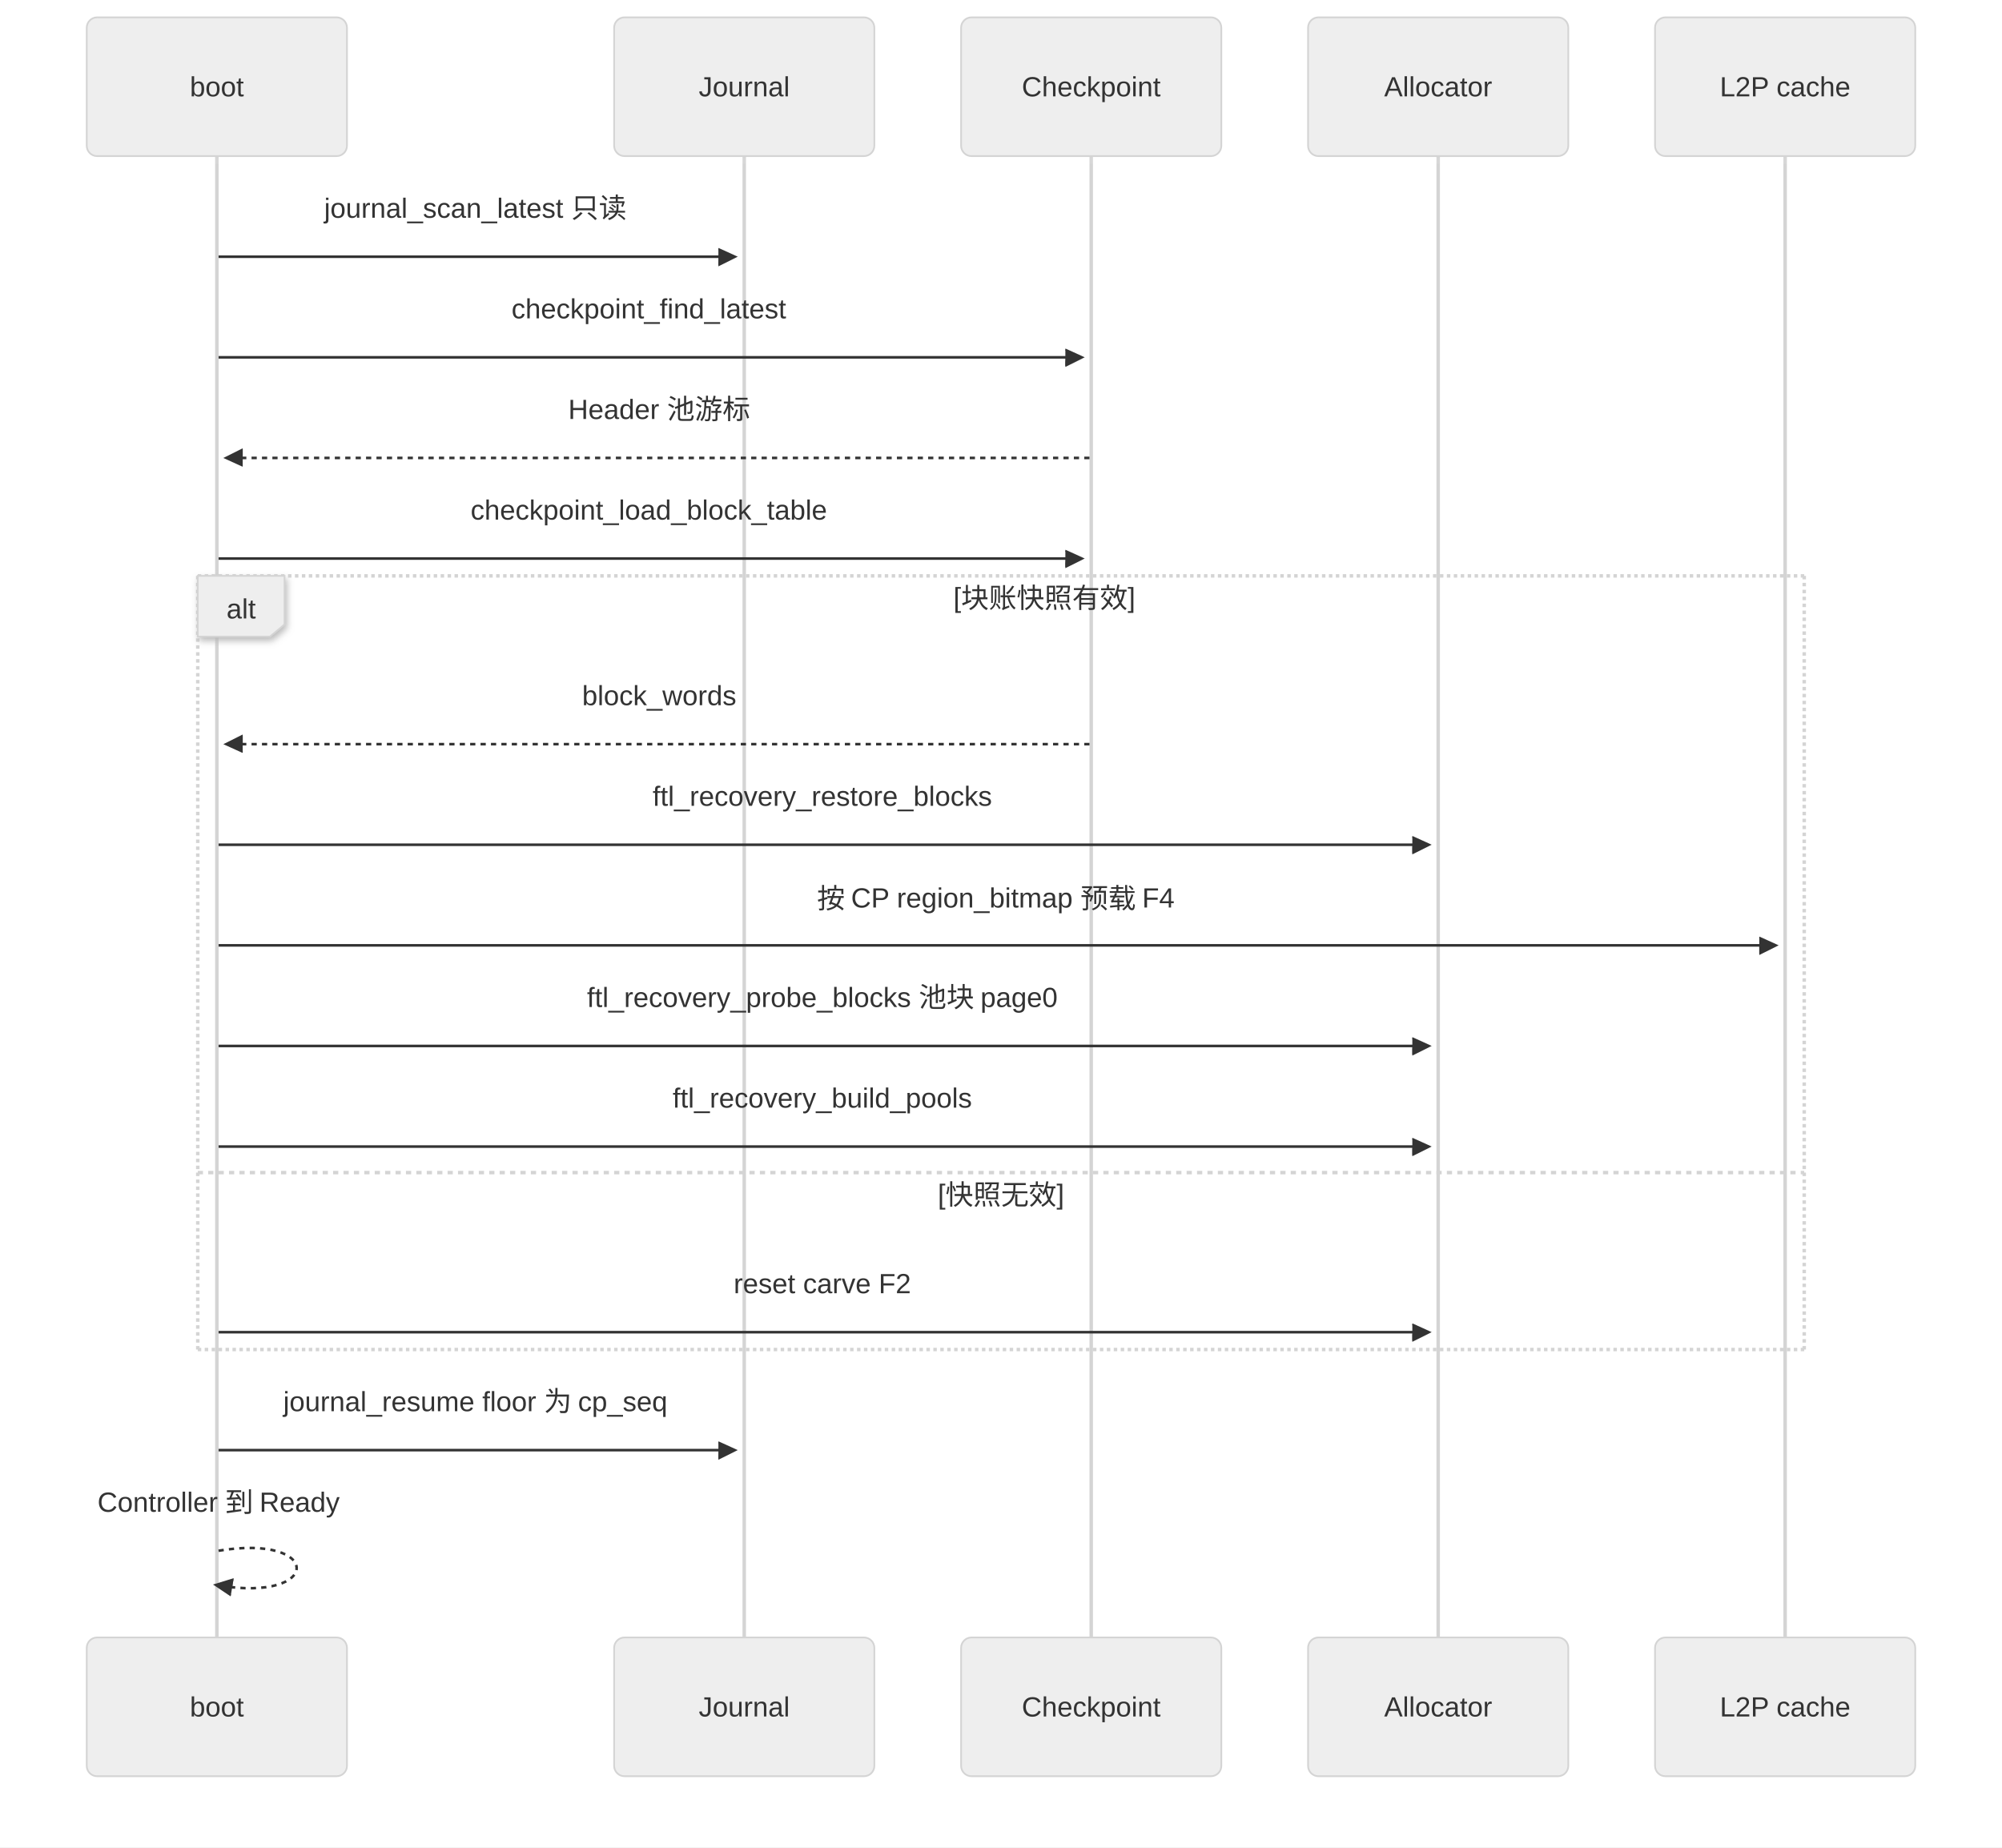
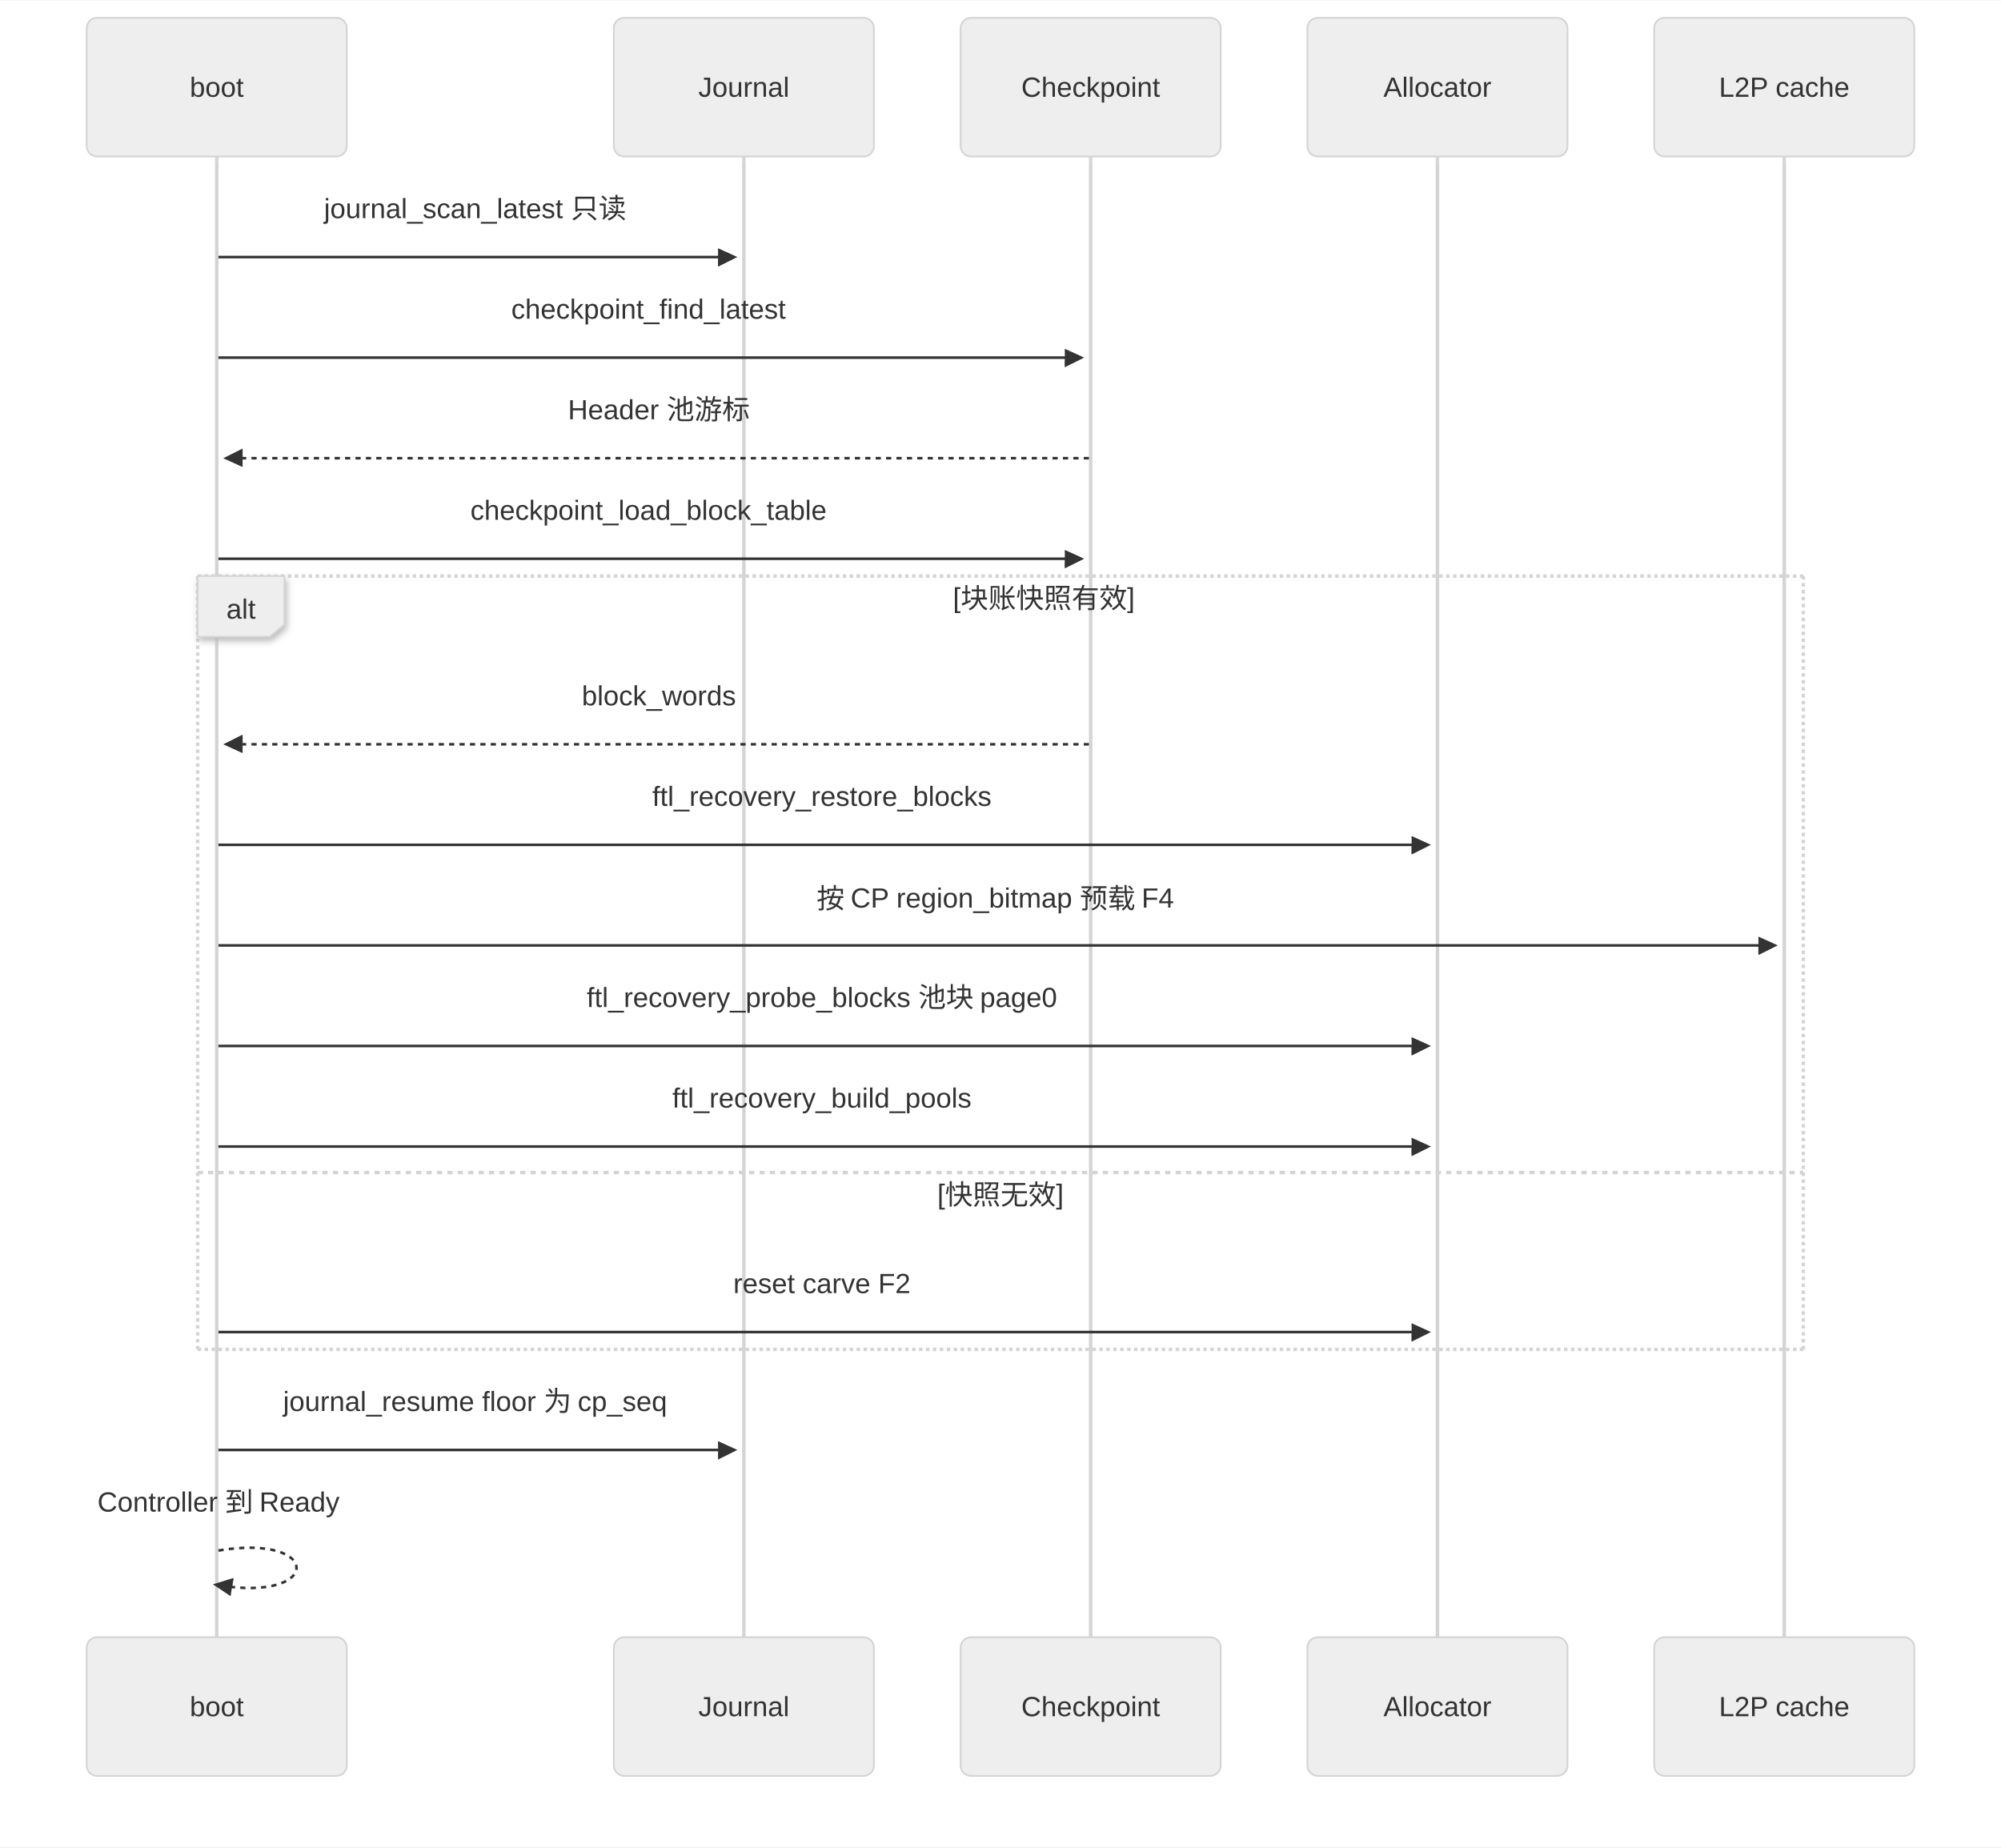
- <svg xmlns="http://www.w3.org/2000/svg" id="d19" width="100%" style="max-width: 1154px;" viewBox="-50 -10 1154 1065" role="graphics-document document" aria-roledescription="sequence">
+ <svg xmlns="http://www.w3.org/2000/svg" id="d19" width="900" height="831" viewBox="-50 -10 1154 1065" role="graphics-document document" aria-roledescription="sequence">
  <rect x="-50" y="-10" width="1154" height="1065" fill="#ffffff" />
  <g>
    <rect x="904" y="934" fill="#eaeaea" stroke="#666" width="150" height="80" name="L" rx="6" ry="6" class="actor actor-bottom" data-look="neo" filter="url(#d19-drop-shadow)" />
    <text x="979" y="974" dominant-baseline="central" alignment-baseline="central" class="actor actor-box" style="text-anchor: middle; font-size: 16px; font-weight: 400;">
      <tspan x="979" dy="0">L2P cache</tspan>
    </text>
  </g>
  <g>
    <rect x="704" y="934" fill="#eaeaea" stroke="#666" width="150" height="80" name="A" rx="6" ry="6" class="actor actor-bottom" data-look="neo" filter="url(#d19-drop-shadow)" />
    <text x="779" y="974" dominant-baseline="central" alignment-baseline="central" class="actor actor-box" style="text-anchor: middle; font-size: 16px; font-weight: 400;">
      <tspan x="779" dy="0">Allocator</tspan>
    </text>
  </g>
  <g>
    <rect x="504" y="934" fill="#eaeaea" stroke="#666" width="150" height="80" name="C" rx="6" ry="6" class="actor actor-bottom" data-look="neo" filter="url(#d19-drop-shadow)" />
    <text x="579" y="974" dominant-baseline="central" alignment-baseline="central" class="actor actor-box" style="text-anchor: middle; font-size: 16px; font-weight: 400;">
      <tspan x="579" dy="0">Checkpoint</tspan>
    </text>
  </g>
  <g>
    <rect x="304" y="934" fill="#eaeaea" stroke="#666" width="150" height="80" name="J" rx="6" ry="6" class="actor actor-bottom" data-look="neo" filter="url(#d19-drop-shadow)" />
    <text x="379" y="974" dominant-baseline="central" alignment-baseline="central" class="actor actor-box" style="text-anchor: middle; font-size: 16px; font-weight: 400;">
      <tspan x="379" dy="0">Journal</tspan>
    </text>
  </g>
  <g>
    <rect x="0" y="934" fill="#eaeaea" stroke="#666" width="150" height="80" name="B" rx="6" ry="6" class="actor actor-bottom" data-look="neo" filter="url(#d19-drop-shadow)" />
    <text x="75" y="974" dominant-baseline="central" alignment-baseline="central" class="actor actor-box" style="text-anchor: middle; font-size: 16px; font-weight: 400;">
      <tspan x="75" dy="0">boot</tspan>
    </text>
  </g>
  <g>
    <line id="actor4" x1="979" y1="80" x2="979" y2="934" class="actor-line 200" stroke-width="0.5px" stroke="#999" name="L" data-et="life-line" data-id="L" />
    <g id="root-4" data-look="neo" data-et="participant" data-type="participant" data-id="L">
      <rect x="904" y="0" fill="#eaeaea" stroke="#666" width="150" height="80" name="L" rx="6" ry="6" class="actor actor-top" data-look="neo" filter="url(#d19-drop-shadow)" />
      <text x="979" y="40" dominant-baseline="central" alignment-baseline="central" class="actor actor-box" style="text-anchor: middle; font-size: 16px; font-weight: 400;">
        <tspan x="979" dy="0">L2P cache</tspan>
      </text>
    </g>
  </g>
  <g>
    <line id="actor3" x1="779" y1="80" x2="779" y2="934" class="actor-line 200" stroke-width="0.5px" stroke="#999" name="A" data-et="life-line" data-id="A" />
    <g id="root-3" data-look="neo" data-et="participant" data-type="participant" data-id="A">
      <rect x="704" y="0" fill="#eaeaea" stroke="#666" width="150" height="80" name="A" rx="6" ry="6" class="actor actor-top" data-look="neo" filter="url(#d19-drop-shadow)" />
      <text x="779" y="40" dominant-baseline="central" alignment-baseline="central" class="actor actor-box" style="text-anchor: middle; font-size: 16px; font-weight: 400;">
        <tspan x="779" dy="0">Allocator</tspan>
      </text>
    </g>
  </g>
  <g>
    <line id="actor2" x1="579" y1="80" x2="579" y2="934" class="actor-line 200" stroke-width="0.5px" stroke="#999" name="C" data-et="life-line" data-id="C" />
    <g id="root-2" data-look="neo" data-et="participant" data-type="participant" data-id="C">
      <rect x="504" y="0" fill="#eaeaea" stroke="#666" width="150" height="80" name="C" rx="6" ry="6" class="actor actor-top" data-look="neo" filter="url(#d19-drop-shadow)" />
      <text x="579" y="40" dominant-baseline="central" alignment-baseline="central" class="actor actor-box" style="text-anchor: middle; font-size: 16px; font-weight: 400;">
        <tspan x="579" dy="0">Checkpoint</tspan>
      </text>
    </g>
  </g>
  <g>
    <line id="actor1" x1="379" y1="80" x2="379" y2="934" class="actor-line 200" stroke-width="0.5px" stroke="#999" name="J" data-et="life-line" data-id="J" />
    <g id="root-1" data-look="neo" data-et="participant" data-type="participant" data-id="J">
      <rect x="304" y="0" fill="#eaeaea" stroke="#666" width="150" height="80" name="J" rx="6" ry="6" class="actor actor-top" data-look="neo" filter="url(#d19-drop-shadow)" />
      <text x="379" y="40" dominant-baseline="central" alignment-baseline="central" class="actor actor-box" style="text-anchor: middle; font-size: 16px; font-weight: 400;">
        <tspan x="379" dy="0">Journal</tspan>
      </text>
    </g>
  </g>
  <g>
    <line id="actor0" x1="75" y1="80" x2="75" y2="934" class="actor-line 200" stroke-width="0.5px" stroke="#999" name="B" data-et="life-line" data-id="B" />
    <g id="root-0" data-look="neo" data-et="participant" data-type="participant" data-id="B">
      <rect x="0" y="0" fill="#eaeaea" stroke="#666" width="150" height="80" name="B" rx="6" ry="6" class="actor actor-top" data-look="neo" filter="url(#d19-drop-shadow)" />
      <text x="75" y="40" dominant-baseline="central" alignment-baseline="central" class="actor actor-box" style="text-anchor: middle; font-size: 16px; font-weight: 400;">
        <tspan x="75" dy="0">boot</tspan>
      </text>
    </g>
  </g>
  <style>#d19{font-family:"trebuchet ms",verdana,arial,sans-serif;font-size:16px;fill:#000000;}@keyframes edge-animation-frame{from{stroke-dashoffset:0;}}@keyframes dash{to{stroke-dashoffset:0;}}#d19 .edge-animation-slow{stroke-dasharray:9,5!important;stroke-dashoffset:900;animation:dash 50s linear infinite;stroke-linecap:round;}#d19 .edge-animation-fast{stroke-dasharray:9,5!important;stroke-dashoffset:900;animation:dash 20s linear infinite;stroke-linecap:round;}#d19 .error-icon{fill:#552222;}#d19 .error-text{fill:#552222;stroke:#552222;}#d19 .edge-thickness-normal{stroke-width:1px;}#d19 .edge-thickness-thick{stroke-width:3.5px;}#d19 .edge-pattern-solid{stroke-dasharray:0;}#d19 .edge-thickness-invisible{stroke-width:0;fill:none;}#d19 .edge-pattern-dashed{stroke-dasharray:3;}#d19 .edge-pattern-dotted{stroke-dasharray:2;}#d19 .marker{fill:#666;stroke:#666;}#d19 .marker.cross{stroke:#666;}#d19 svg{font-family:"trebuchet ms",verdana,arial,sans-serif;font-size:16px;}#d19 p{margin:0;}#d19 .actor{stroke:hsl(0, 0%, 83%);fill:#eee;stroke-width:1;}#d19 rect.actor.outer-path[data-look="neo"]{filter:drop-shadow( 1px 2px 2px rgba(185,185,185,1));}#d19 rect.note[data-look="neo"]{stroke:#999;fill:#666;filter:drop-shadow( 1px 2px 2px rgba(185,185,185,1));}#d19 text.actor&gt;tspan{fill:#333;stroke:none;}#d19 .actor-line{stroke:hsl(0, 0%, 83%);}#d19 .innerArc{stroke-width:1.5;stroke-dasharray:none;}#d19 .messageLine0{stroke-width:1.5;stroke-dasharray:none;stroke:#333;}#d19 .messageLine1{stroke-width:1.5;stroke-dasharray:2,2;stroke:#333;}#d19 [id$="-arrowhead"] path{fill:#333;stroke:#333;}#d19 .sequenceNumber{fill:white;}#d19 [id$="-sequencenumber"]{fill:#333;}#d19 [id$="-crosshead"] path{fill:#333;stroke:#333;}#d19 .messageText{fill:#333;stroke:none;}#d19 .labelBox{stroke:hsl(0, 0%, 83%);fill:#eee;filter:drop-shadow( 1px 2px 2px rgba(185,185,185,1));}#d19 .labelText,#d19 .labelText&gt;tspan{fill:#333;stroke:none;}#d19 .loopText,#d19 .loopText&gt;tspan{fill:#333;stroke:none;}#d19 .sectionTitle,#d19 .sectionTitle&gt;tspan{fill:#333;stroke:none;}#d19 .loopLine{stroke-width:2px;stroke-dasharray:2,2;stroke:hsl(0, 0%, 83%);fill:hsl(0, 0%, 83%);}#d19 .note{stroke:#999;fill:#666;}#d19 .noteText,#d19 .noteText&gt;tspan{fill:#fff;stroke:none;}#d19 .activation0{fill:#f4f4f4;stroke:#666;}#d19 .activation1{fill:#f4f4f4;stroke:#666;}#d19 .activation2{fill:#f4f4f4;stroke:#666;}#d19 .actorPopupMenu{position:absolute;}#d19 .actorPopupMenuPanel{position:absolute;fill:#eee;box-shadow:0px 8px 16px 0px rgba(0,0,0,0.2);filter:drop-shadow(3px 5px 2px rgb(0 0 0 / 0.4));}#d19 .actor-man circle,#d19 line{fill:#eee;stroke-width:2px;}#d19 g rect.rect{filter:drop-shadow( 1px 2px 2px rgba(185,185,185,1));stroke:#999;}#d19 .node .neo-node{stroke:#999;}#d19 [data-look="neo"].node rect,#d19 [data-look="neo"].cluster rect,#d19 [data-look="neo"].node polygon{stroke:url(#d19-gradient);filter:drop-shadow( 1px 2px 2px rgba(185,185,185,1));}#d19 [data-look="neo"].swimlane.cluster rect{filter:none;}#d19 [data-look="neo"].node path{stroke:url(#d19-gradient);stroke-width:1px;}#d19 [data-look="neo"].node .outer-path{filter:drop-shadow( 1px 2px 2px rgba(185,185,185,1));}#d19 [data-look="neo"].node .neo-line path{stroke:#999;filter:none;}#d19 [data-look="neo"].node circle{stroke:url(#d19-gradient);filter:drop-shadow( 1px 2px 2px rgba(185,185,185,1));}#d19 [data-look="neo"].node circle .state-start{fill:#000000;}#d19 [data-look="neo"].icon-shape .icon{fill:url(#d19-gradient);filter:drop-shadow( 1px 2px 2px rgba(185,185,185,1));}#d19 [data-look="neo"].icon-shape .icon-neo path{stroke:url(#d19-gradient);filter:drop-shadow( 1px 2px 2px rgba(185,185,185,1));}#d19 :root{--mermaid-font-family:"trebuchet ms",verdana,arial,sans-serif;}</style>
  <g />
  <defs>
    <symbol id="d19-computer" width="24" height="24">
      <path transform="scale(.5)" d="M2 2v13h20v-13h-20zm18 11h-16v-9h16v9zm-10.228 6l.466-1h3.524l.467 1h-4.457zm14.228 3h-24l2-6h2.104l-1.33 4h18.45l-1.297-4h2.073l2 6zm-5-10h-14v-7h14v7z" />
    </symbol>
  </defs>
  <defs>
    <symbol id="d19-database" fill-rule="evenodd" clip-rule="evenodd">
      <path transform="scale(.5)" d="M12.258.001l.256.004.255.005.253.008.251.01.249.012.247.015.246.016.242.019.241.02.239.023.236.024.233.027.231.028.229.031.225.032.223.034.22.036.217.038.214.04.211.041.208.043.205.045.201.046.198.048.194.05.191.051.187.053.183.054.18.056.175.057.172.059.168.06.163.061.16.063.155.064.15.066.074.033.073.033.071.034.07.034.069.035.068.035.067.035.066.035.064.036.064.036.062.036.06.036.06.037.058.037.058.037.055.038.055.038.053.038.052.038.051.039.05.039.048.039.047.039.045.04.044.04.043.04.041.04.04.041.039.041.037.041.036.041.034.041.033.042.032.042.03.042.029.042.027.042.026.043.024.043.023.043.021.043.02.043.018.044.017.043.015.044.013.044.012.044.011.045.009.044.007.045.006.045.004.045.002.045.001.045v17l-.001.045-.002.045-.004.045-.006.045-.007.045-.009.044-.011.045-.012.044-.013.044-.015.044-.017.043-.018.044-.02.043-.021.043-.023.043-.024.043-.026.043-.027.042-.029.042-.03.042-.032.042-.033.042-.034.041-.036.041-.037.041-.039.041-.04.041-.041.04-.043.04-.044.04-.045.04-.047.039-.048.039-.05.039-.051.039-.052.038-.053.038-.055.038-.055.038-.058.037-.058.037-.06.037-.06.036-.062.036-.064.036-.064.036-.066.035-.067.035-.068.035-.069.035-.07.034-.071.034-.073.033-.074.033-.15.066-.155.064-.16.063-.163.061-.168.06-.172.059-.175.057-.18.056-.183.054-.187.053-.191.051-.194.05-.198.048-.201.046-.205.045-.208.043-.211.041-.214.04-.217.038-.22.036-.223.034-.225.032-.229.031-.231.028-.233.027-.236.024-.239.023-.241.02-.242.019-.246.016-.247.015-.249.012-.251.01-.253.008-.255.005-.256.004-.258.001-.258-.001-.256-.004-.255-.005-.253-.008-.251-.01-.249-.012-.247-.015-.245-.016-.243-.019-.241-.02-.238-.023-.236-.024-.234-.027-.231-.028-.228-.031-.226-.032-.223-.034-.22-.036-.217-.038-.214-.04-.211-.041-.208-.043-.204-.045-.201-.046-.198-.048-.195-.05-.19-.051-.187-.053-.184-.054-.179-.056-.176-.057-.172-.059-.167-.06-.164-.061-.159-.063-.155-.064-.151-.066-.074-.033-.072-.033-.072-.034-.07-.034-.069-.035-.068-.035-.067-.035-.066-.035-.064-.036-.063-.036-.062-.036-.061-.036-.06-.037-.058-.037-.057-.037-.056-.038-.055-.038-.053-.038-.052-.038-.051-.039-.049-.039-.049-.039-.046-.039-.046-.04-.044-.04-.043-.04-.041-.04-.04-.041-.039-.041-.037-.041-.036-.041-.034-.041-.033-.042-.032-.042-.03-.042-.029-.042-.027-.042-.026-.043-.024-.043-.023-.043-.021-.043-.02-.043-.018-.044-.017-.043-.015-.044-.013-.044-.012-.044-.011-.045-.009-.044-.007-.045-.006-.045-.004-.045-.002-.045-.001-.045v-17l.001-.045.002-.045.004-.045.006-.045.007-.045.009-.044.011-.045.012-.044.013-.044.015-.044.017-.043.018-.044.02-.043.021-.043.023-.043.024-.043.026-.043.027-.042.029-.042.03-.042.032-.042.033-.042.034-.041.036-.041.037-.041.039-.041.04-.041.041-.04.043-.04.044-.04.046-.04.046-.039.049-.039.049-.039.051-.039.052-.038.053-.038.055-.038.056-.038.057-.037.058-.037.06-.037.061-.036.062-.036.063-.036.064-.036.066-.035.067-.035.068-.035.069-.035.07-.034.072-.034.072-.033.074-.033.151-.066.155-.064.159-.063.164-.061.167-.06.172-.059.176-.057.179-.056.184-.054.187-.053.19-.051.195-.05.198-.048.201-.046.204-.045.208-.043.211-.041.214-.04.217-.038.22-.036.223-.034.226-.032.228-.031.231-.028.234-.027.236-.024.238-.023.241-.02.243-.019.245-.016.247-.015.249-.012.251-.01.253-.008.255-.005.256-.004.258-.001.258.001zm-9.258 20.499v.01l.001.021.003.021.004.022.005.021.006.022.007.022.009.023.01.022.011.023.012.023.013.023.015.023.016.024.017.023.018.024.019.024.021.024.022.025.023.024.024.025.052.049.056.05.061.051.066.051.07.051.075.051.079.052.084.052.088.052.092.052.097.052.102.051.105.052.11.052.114.051.119.051.123.051.127.05.131.05.135.05.139.048.144.049.147.047.152.047.155.047.16.045.163.045.167.043.171.043.176.041.178.041.183.039.187.039.19.037.194.035.197.035.202.033.204.031.209.03.212.029.216.027.219.025.222.024.226.021.23.02.233.018.236.016.24.015.243.012.246.01.249.008.253.005.256.004.259.001.26-.001.257-.004.254-.005.25-.008.247-.011.244-.012.241-.014.237-.016.233-.018.231-.021.226-.021.224-.024.22-.026.216-.027.212-.028.21-.031.205-.031.202-.034.198-.034.194-.036.191-.037.187-.039.183-.04.179-.04.175-.042.172-.043.168-.044.163-.045.16-.046.155-.046.152-.047.148-.048.143-.049.139-.049.136-.05.131-.05.126-.05.123-.051.118-.052.114-.051.11-.052.106-.052.101-.052.096-.052.092-.052.088-.053.083-.051.079-.052.074-.052.07-.051.065-.051.06-.051.056-.05.051-.05.023-.024.023-.025.021-.024.02-.024.019-.024.018-.024.017-.024.015-.023.014-.024.013-.023.012-.023.01-.023.01-.022.008-.022.006-.022.006-.022.004-.022.004-.021.001-.021.001-.021v-4.127l-.077.055-.08.053-.083.054-.085.053-.087.052-.09.052-.093.051-.095.05-.097.05-.1.049-.102.049-.105.048-.106.047-.109.047-.111.046-.114.045-.115.045-.118.044-.12.043-.122.042-.124.042-.126.041-.128.04-.13.04-.132.038-.134.038-.135.037-.138.037-.139.035-.142.035-.143.034-.144.033-.147.032-.148.031-.15.03-.151.03-.153.029-.154.027-.156.027-.158.026-.159.025-.161.024-.162.023-.163.022-.165.021-.166.02-.167.019-.169.018-.169.017-.171.016-.173.015-.173.014-.175.013-.175.012-.177.011-.178.01-.179.008-.179.008-.181.006-.182.005-.182.004-.184.003-.184.002h-.37l-.184-.002-.184-.003-.182-.004-.182-.005-.181-.006-.179-.008-.179-.008-.178-.01-.176-.011-.176-.012-.175-.013-.173-.014-.172-.015-.171-.016-.17-.017-.169-.018-.167-.019-.166-.02-.165-.021-.163-.022-.162-.023-.161-.024-.159-.025-.157-.026-.156-.027-.155-.027-.153-.029-.151-.03-.15-.03-.148-.031-.146-.032-.145-.033-.143-.034-.141-.035-.14-.035-.137-.037-.136-.037-.134-.038-.132-.038-.13-.04-.128-.04-.126-.041-.124-.042-.122-.042-.12-.044-.117-.043-.116-.045-.113-.045-.112-.046-.109-.047-.106-.047-.105-.048-.102-.049-.1-.049-.097-.05-.095-.05-.093-.052-.09-.051-.087-.052-.085-.053-.083-.054-.08-.054-.077-.054v4.127zm0-5.654v.011l.001.021.003.021.004.021.005.022.006.022.007.022.009.022.01.022.011.023.012.023.013.023.015.024.016.023.017.024.018.024.019.024.021.024.022.024.023.025.024.024.052.05.056.05.061.05.066.051.07.051.075.052.079.051.084.052.088.052.092.052.097.052.102.052.105.052.11.051.114.051.119.052.123.05.127.051.131.05.135.049.139.049.144.048.147.048.152.047.155.046.16.045.163.045.167.044.171.042.176.042.178.04.183.04.187.038.19.037.194.036.197.034.202.033.204.032.209.03.212.028.216.027.219.025.222.024.226.022.23.02.233.018.236.016.24.014.243.012.246.01.249.008.253.006.256.003.259.001.26-.001.257-.003.254-.006.25-.008.247-.01.244-.012.241-.015.237-.016.233-.018.231-.02.226-.022.224-.024.22-.025.216-.027.212-.029.21-.03.205-.032.202-.033.198-.035.194-.036.191-.037.187-.039.183-.039.179-.041.175-.042.172-.043.168-.044.163-.045.16-.045.155-.047.152-.047.148-.048.143-.048.139-.05.136-.049.131-.05.126-.051.123-.051.118-.051.114-.052.11-.052.106-.052.101-.052.096-.052.092-.052.088-.052.083-.052.079-.052.074-.051.07-.052.065-.051.06-.05.056-.051.051-.049.023-.025.023-.024.021-.025.02-.024.019-.024.018-.024.017-.024.015-.023.014-.023.013-.024.012-.022.01-.023.01-.023.008-.022.006-.022.006-.022.004-.021.004-.022.001-.021.001-.021v-4.139l-.077.054-.08.054-.083.054-.085.052-.087.053-.09.051-.093.051-.095.051-.097.05-.1.049-.102.049-.105.048-.106.047-.109.047-.111.046-.114.045-.115.044-.118.044-.12.044-.122.042-.124.042-.126.041-.128.04-.13.039-.132.039-.134.038-.135.037-.138.036-.139.036-.142.035-.143.033-.144.033-.147.033-.148.031-.15.03-.151.03-.153.028-.154.028-.156.027-.158.026-.159.025-.161.024-.162.023-.163.022-.165.021-.166.02-.167.019-.169.018-.169.017-.171.016-.173.015-.173.014-.175.013-.175.012-.177.011-.178.009-.179.009-.179.007-.181.007-.182.005-.182.004-.184.003-.184.002h-.37l-.184-.002-.184-.003-.182-.004-.182-.005-.181-.007-.179-.007-.179-.009-.178-.009-.176-.011-.176-.012-.175-.013-.173-.014-.172-.015-.171-.016-.17-.017-.169-.018-.167-.019-.166-.02-.165-.021-.163-.022-.162-.023-.161-.024-.159-.025-.157-.026-.156-.027-.155-.028-.153-.028-.151-.03-.15-.03-.148-.031-.146-.033-.145-.033-.143-.033-.141-.035-.14-.036-.137-.036-.136-.037-.134-.038-.132-.039-.13-.039-.128-.04-.126-.041-.124-.042-.122-.043-.12-.043-.117-.044-.116-.044-.113-.046-.112-.046-.109-.046-.106-.047-.105-.048-.102-.049-.1-.049-.097-.05-.095-.051-.093-.051-.09-.051-.087-.053-.085-.052-.083-.054-.08-.054-.077-.054v4.139zm0-5.666v.011l.001.02.003.022.004.021.005.022.006.021.007.022.009.023.01.022.011.023.012.023.013.023.015.023.016.024.017.024.018.023.019.024.021.025.022.024.023.024.024.025.052.05.056.05.061.05.066.051.07.051.075.052.079.051.084.052.088.052.092.052.097.052.102.052.105.051.11.052.114.051.119.051.123.051.127.05.131.05.135.05.139.049.144.048.147.048.152.047.155.046.16.045.163.045.167.043.171.043.176.042.178.04.183.04.187.038.19.037.194.036.197.034.202.033.204.032.209.03.212.028.216.027.219.025.222.024.226.021.23.02.233.018.236.017.24.014.243.012.246.01.249.008.253.006.256.003.259.001.26-.001.257-.003.254-.006.25-.008.247-.01.244-.013.241-.014.237-.016.233-.018.231-.02.226-.022.224-.024.22-.025.216-.027.212-.029.21-.03.205-.032.202-.033.198-.035.194-.036.191-.037.187-.039.183-.039.179-.041.175-.042.172-.043.168-.044.163-.045.16-.045.155-.047.152-.047.148-.048.143-.049.139-.049.136-.049.131-.051.126-.05.123-.051.118-.052.114-.051.11-.052.106-.052.101-.052.096-.052.092-.052.088-.052.083-.052.079-.052.074-.052.07-.051.065-.051.06-.051.056-.05.051-.049.023-.025.023-.025.021-.024.02-.024.019-.024.018-.024.017-.024.015-.023.014-.024.013-.023.012-.023.01-.022.01-.023.008-.022.006-.022.006-.022.004-.022.004-.021.001-.021.001-.021v-4.153l-.077.054-.08.054-.083.053-.085.053-.087.053-.09.051-.093.051-.095.051-.097.05-.1.049-.102.048-.105.048-.106.048-.109.046-.111.046-.114.046-.115.044-.118.044-.12.043-.122.043-.124.042-.126.041-.128.04-.13.039-.132.039-.134.038-.135.037-.138.036-.139.036-.142.034-.143.034-.144.033-.147.032-.148.032-.15.03-.151.03-.153.028-.154.028-.156.027-.158.026-.159.024-.161.024-.162.023-.163.023-.165.021-.166.02-.167.019-.169.018-.169.017-.171.016-.173.015-.173.014-.175.013-.175.012-.177.01-.178.01-.179.009-.179.007-.181.006-.182.006-.182.004-.184.003-.184.001-.185.001-.185-.001-.184-.001-.184-.003-.182-.004-.182-.006-.181-.006-.179-.007-.179-.009-.178-.01-.176-.01-.176-.012-.175-.013-.173-.014-.172-.015-.171-.016-.17-.017-.169-.018-.167-.019-.166-.02-.165-.021-.163-.023-.162-.023-.161-.024-.159-.024-.157-.026-.156-.027-.155-.028-.153-.028-.151-.03-.15-.03-.148-.032-.146-.032-.145-.033-.143-.034-.141-.034-.14-.036-.137-.036-.136-.037-.134-.038-.132-.039-.13-.039-.128-.041-.126-.041-.124-.041-.122-.043-.12-.043-.117-.044-.116-.044-.113-.046-.112-.046-.109-.046-.106-.048-.105-.048-.102-.048-.1-.05-.097-.049-.095-.051-.093-.051-.09-.052-.087-.052-.085-.053-.083-.053-.08-.054-.077-.054v4.153zm8.74-8.179l-.257.004-.254.005-.25.008-.247.011-.244.012-.241.014-.237.016-.233.018-.231.021-.226.022-.224.023-.22.026-.216.027-.212.028-.21.031-.205.032-.202.033-.198.034-.194.036-.191.038-.187.038-.183.04-.179.041-.175.042-.172.043-.168.043-.163.045-.16.046-.155.046-.152.048-.148.048-.143.048-.139.049-.136.05-.131.05-.126.051-.123.051-.118.051-.114.052-.11.052-.106.052-.101.052-.096.052-.092.052-.088.052-.083.052-.079.052-.074.051-.07.052-.065.051-.06.05-.056.05-.051.05-.023.025-.023.024-.021.024-.02.025-.019.024-.018.024-.017.023-.015.024-.014.023-.013.023-.012.023-.01.023-.01.022-.008.022-.006.023-.006.021-.004.022-.004.021-.001.021-.001.021.001.021.001.021.004.021.004.022.006.021.006.023.008.022.01.022.01.023.012.023.013.023.014.023.015.024.017.023.018.024.019.024.02.025.021.024.023.024.023.025.051.05.056.05.06.05.065.051.07.052.074.051.079.052.083.052.088.052.092.052.096.052.101.052.106.052.11.052.114.052.118.051.123.051.126.051.131.05.136.05.139.049.143.048.148.048.152.048.155.046.16.046.163.045.168.043.172.043.175.042.179.041.183.04.187.038.191.038.194.036.198.034.202.033.205.032.21.031.212.028.216.027.22.026.224.023.226.022.231.021.233.018.237.016.241.014.244.012.247.011.25.008.254.005.257.004.26.001.26-.001.257-.004.254-.005.25-.008.247-.011.244-.012.241-.014.237-.016.233-.018.231-.021.226-.022.224-.023.22-.026.216-.027.212-.028.21-.031.205-.032.202-.033.198-.034.194-.036.191-.038.187-.038.183-.04.179-.041.175-.042.172-.043.168-.043.163-.045.16-.046.155-.046.152-.048.148-.048.143-.048.139-.049.136-.05.131-.05.126-.051.123-.051.118-.051.114-.052.11-.052.106-.052.101-.052.096-.052.092-.052.088-.052.083-.052.079-.052.074-.051.07-.052.065-.051.06-.05.056-.05.051-.05.023-.025.023-.024.021-.024.02-.025.019-.024.018-.024.017-.023.015-.024.014-.023.013-.023.012-.023.01-.023.01-.022.008-.022.006-.023.006-.021.004-.022.004-.021.001-.021.001-.021-.001-.021-.001-.021-.004-.021-.004-.022-.006-.021-.006-.023-.008-.022-.01-.022-.01-.023-.012-.023-.013-.023-.014-.023-.015-.024-.017-.023-.018-.024-.019-.024-.02-.025-.021-.024-.023-.024-.023-.025-.051-.05-.056-.05-.06-.05-.065-.051-.07-.052-.074-.051-.079-.052-.083-.052-.088-.052-.092-.052-.096-.052-.101-.052-.106-.052-.11-.052-.114-.052-.118-.051-.123-.051-.126-.051-.131-.05-.136-.05-.139-.049-.143-.048-.148-.048-.152-.048-.155-.046-.16-.046-.163-.045-.168-.043-.172-.043-.175-.042-.179-.041-.183-.04-.187-.038-.191-.038-.194-.036-.198-.034-.202-.033-.205-.032-.21-.031-.212-.028-.216-.027-.22-.026-.224-.023-.226-.022-.231-.021-.233-.018-.237-.016-.241-.014-.244-.012-.247-.011-.25-.008-.254-.005-.257-.004-.26-.001-.26.001z" />
    </symbol>
  </defs>
  <defs>
    <symbol id="d19-clock" width="24" height="24">
      <path transform="scale(.5)" d="M12 2c5.514 0 10 4.486 10 10s-4.486 10-10 10-10-4.486-10-10 4.486-10 10-10zm0-2c-6.627 0-12 5.373-12 12s5.373 12 12 12 12-5.373 12-12-5.373-12-12-12zm5.848 12.459c.202.038.202.333.001.372-1.907.361-6.045 1.111-6.547 1.111-.719 0-1.301-.582-1.301-1.301 0-.512.77-5.447 1.125-7.445.034-.192.312-.181.343.014l.985 6.238 5.394 1.011z" />
    </symbol>
  </defs>
  <defs>
    <marker id="d19-arrowhead" refX="7.9" refY="5" markerUnits="userSpaceOnUse" markerWidth="12" markerHeight="12" orient="auto-start-reverse">
      <path d="M -1 0 L 10 5 L 0 10 z" />
    </marker>
  </defs>
  <defs>
    <marker id="d19-crosshead" markerWidth="15" markerHeight="8" orient="auto" refX="4" refY="4.5">
      <path fill="none" stroke="#000000" stroke-width="1pt" d="M 1,2 L 6,7 M 6,2 L 1,7" style="stroke-dasharray: 0, 0;" />
    </marker>
  </defs>
  <defs>
    <marker id="d19-filled-head" refX="15.5" refY="7" markerWidth="20" markerHeight="28" orient="auto">
      <path d="M 18,7 L9,13 L14,7 L9,1 Z" />
    </marker>
  </defs>
  <defs>
    <marker id="d19-sequencenumber" refX="15" refY="15" markerWidth="60" markerHeight="40" orient="auto">
      <circle cx="15" cy="15" r="6" />
    </marker>
  </defs>
  <defs>
    <marker id="d19-solidTopArrowHead" refX="7.9" refY="7.25" markerUnits="userSpaceOnUse" markerWidth="12" markerHeight="12" orient="auto-start-reverse">
      <path d="M 0 0 L 10 8 L 0 8 z" />
    </marker>
  </defs>
  <defs>
    <marker id="d19-solidBottomArrowHead" refX="7.9" refY="0.75" markerUnits="userSpaceOnUse" markerWidth="12" markerHeight="12" orient="auto-start-reverse">
      <path d="M 0 0 L 10 0 L 0 8 z" />
    </marker>
  </defs>
  <defs>
    <marker id="d19-stickTopArrowHead" refX="7.5" refY="7" markerUnits="userSpaceOnUse" markerWidth="12" markerHeight="12" orient="auto-start-reverse">
      <path d="M 0 0 L 7 7" stroke="black" stroke-width="1.5" fill="none" />
    </marker>
  </defs>
  <defs>
    <marker id="d19-stickBottomArrowHead" refX="7.5" refY="0" markerUnits="userSpaceOnUse" markerWidth="12" markerHeight="12" orient="auto-start-reverse">
      <path d="M 0 7 L 7 0" stroke="black" stroke-width="1.5" fill="none" />
    </marker>
  </defs>
  <defs>
    <filter id="d19-drop-shadow" height="130%" width="130%">
      <feDropShadow dx="4" dy="4" stdDeviation="0" flood-opacity="0.06" flood-color="#FFFFFF" />
    </filter>
  </defs>
  <g data-et="control-structure" data-id="i12">
    <line x1="64" y1="322" x2="990" y2="322" class="loopLine" />
    <line x1="990" y1="322" x2="990" y2="768" class="loopLine" />
    <line x1="64" y1="768" x2="990" y2="768" class="loopLine" />
    <line x1="64" y1="322" x2="64" y2="768" class="loopLine" />
    <line x1="64" y1="666" x2="990" y2="666" class="loopLine" style="stroke-dasharray: 3, 3;" />
    <polygon points="64,322 114,322 114,350 105.6,357 64,357" class="labelBox" />
    <text x="89" y="342" text-anchor="middle" dominant-baseline="middle" alignment-baseline="middle" class="labelText" style="font-size: 16px; font-weight: 400;">alt</text>
    <text x="552" y="340" text-anchor="middle" class="loopText" style="font-size: 16px; font-weight: 400;">
      <tspan x="552">[块账快照有效]</tspan>
    </text>
    <text x="527" y="684" text-anchor="middle" class="sectionTitle" style="font-size: 16px; font-weight: 400;">[快照无效]</text>
  </g>
  <text x="224" y="95" text-anchor="middle" dominant-baseline="middle" alignment-baseline="middle" class="messageText" dy="1em" style="font-size: 16px; font-weight: 400;">journal_scan_latest 只读</text>
  <line x1="76" y1="138" x2="372" y2="138" class="messageLine0" data-et="message" data-id="i0" data-from="B" data-to="J" stroke-width="2" stroke="none" marker-end="url(#d19-arrowhead)" style="fill: none;" />
  <text x="324" y="153" text-anchor="middle" dominant-baseline="middle" alignment-baseline="middle" class="messageText" dy="1em" style="font-size: 16px; font-weight: 400;">checkpoint_find_latest</text>
  <line x1="76" y1="196" x2="572" y2="196" class="messageLine0" data-et="message" data-id="i1" data-from="B" data-to="C" stroke-width="2" stroke="none" marker-end="url(#d19-arrowhead)" style="fill: none;" />
  <text x="330" y="211" text-anchor="middle" dominant-baseline="middle" alignment-baseline="middle" class="messageText" dy="1em" style="font-size: 16px; font-weight: 400;">Header 池游标</text>
  <line x1="578" y1="254" x2="82" y2="254" class="messageLine1" data-et="message" data-id="i2" data-from="C" data-to="B" stroke-width="2" stroke="none" marker-end="url(#d19-arrowhead)" style="stroke-dasharray: 3, 3; fill: none;" />
  <text x="324" y="269" text-anchor="middle" dominant-baseline="middle" alignment-baseline="middle" class="messageText" dy="1em" style="font-size: 16px; font-weight: 400;">checkpoint_load_block_table</text>
  <line x1="76" y1="312" x2="572" y2="312" class="messageLine0" data-et="message" data-id="i3" data-from="B" data-to="C" stroke-width="2" stroke="none" marker-end="url(#d19-arrowhead)" style="fill: none;" />
  <text x="330" y="376" text-anchor="middle" dominant-baseline="middle" alignment-baseline="middle" class="messageText" dy="1em" style="font-size: 16px; font-weight: 400;">block_words</text>
  <line x1="578" y1="419" x2="82" y2="419" class="messageLine1" data-et="message" data-id="i5" data-from="C" data-to="B" stroke-width="2" stroke="none" marker-end="url(#d19-arrowhead)" style="stroke-dasharray: 3, 3; fill: none;" />
  <text x="424" y="434" text-anchor="middle" dominant-baseline="middle" alignment-baseline="middle" class="messageText" dy="1em" style="font-size: 16px; font-weight: 400;">ftl_recovery_restore_blocks</text>
  <line x1="76" y1="477" x2="772" y2="477" class="messageLine0" data-et="message" data-id="i6" data-from="B" data-to="A" stroke-width="2" stroke="none" marker-end="url(#d19-arrowhead)" style="fill: none;" />
  <text x="524" y="492" text-anchor="middle" dominant-baseline="middle" alignment-baseline="middle" class="messageText" dy="1em" style="font-size: 16px; font-weight: 400;">按 CP region_bitmap 预载 F4</text>
  <line x1="76" y1="535" x2="972" y2="535" class="messageLine0" data-et="message" data-id="i7" data-from="B" data-to="L" stroke-width="2" stroke="none" marker-end="url(#d19-arrowhead)" style="fill: none;" />
  <text x="424" y="550" text-anchor="middle" dominant-baseline="middle" alignment-baseline="middle" class="messageText" dy="1em" style="font-size: 16px; font-weight: 400;">ftl_recovery_probe_blocks 池块 page0</text>
  <line x1="76" y1="593" x2="772" y2="593" class="messageLine0" data-et="message" data-id="i8" data-from="B" data-to="A" stroke-width="2" stroke="none" marker-end="url(#d19-arrowhead)" style="fill: none;" />
  <text x="424" y="608" text-anchor="middle" dominant-baseline="middle" alignment-baseline="middle" class="messageText" dy="1em" style="font-size: 16px; font-weight: 400;">ftl_recovery_build_pools</text>
  <line x1="76" y1="651" x2="772" y2="651" class="messageLine0" data-et="message" data-id="i9" data-from="B" data-to="A" stroke-width="2" stroke="none" marker-end="url(#d19-arrowhead)" style="fill: none;" />
  <text x="424" y="715" text-anchor="middle" dominant-baseline="middle" alignment-baseline="middle" class="messageText" dy="1em" style="font-size: 16px; font-weight: 400;">reset carve F2</text>
  <line x1="76" y1="758" x2="772" y2="758" class="messageLine0" data-et="message" data-id="i11" data-from="B" data-to="A" stroke-width="2" stroke="none" marker-end="url(#d19-arrowhead)" style="fill: none;" />
  <text x="224" y="783" text-anchor="middle" dominant-baseline="middle" alignment-baseline="middle" class="messageText" dy="1em" style="font-size: 16px; font-weight: 400;">journal_resume floor 为 cp_seq</text>
  <line x1="76" y1="826" x2="372" y2="826" class="messageLine0" data-et="message" data-id="i13" data-from="B" data-to="J" stroke-width="2" stroke="none" marker-end="url(#d19-arrowhead)" style="fill: none;" />
  <text x="76" y="841" text-anchor="middle" dominant-baseline="middle" alignment-baseline="middle" class="messageText" dy="1em" style="font-size: 16px; font-weight: 400;">Controller 到 Ready</text>
  <path d="M 76,884 C 136,874 136,914 76,904" class="messageLine1" data-et="message" data-id="i14" data-from="B" data-to="B" stroke-width="2" stroke="none" marker-end="url(#d19-arrowhead)" style="stroke-dasharray: 3, 3; fill: none;" />
</svg>
